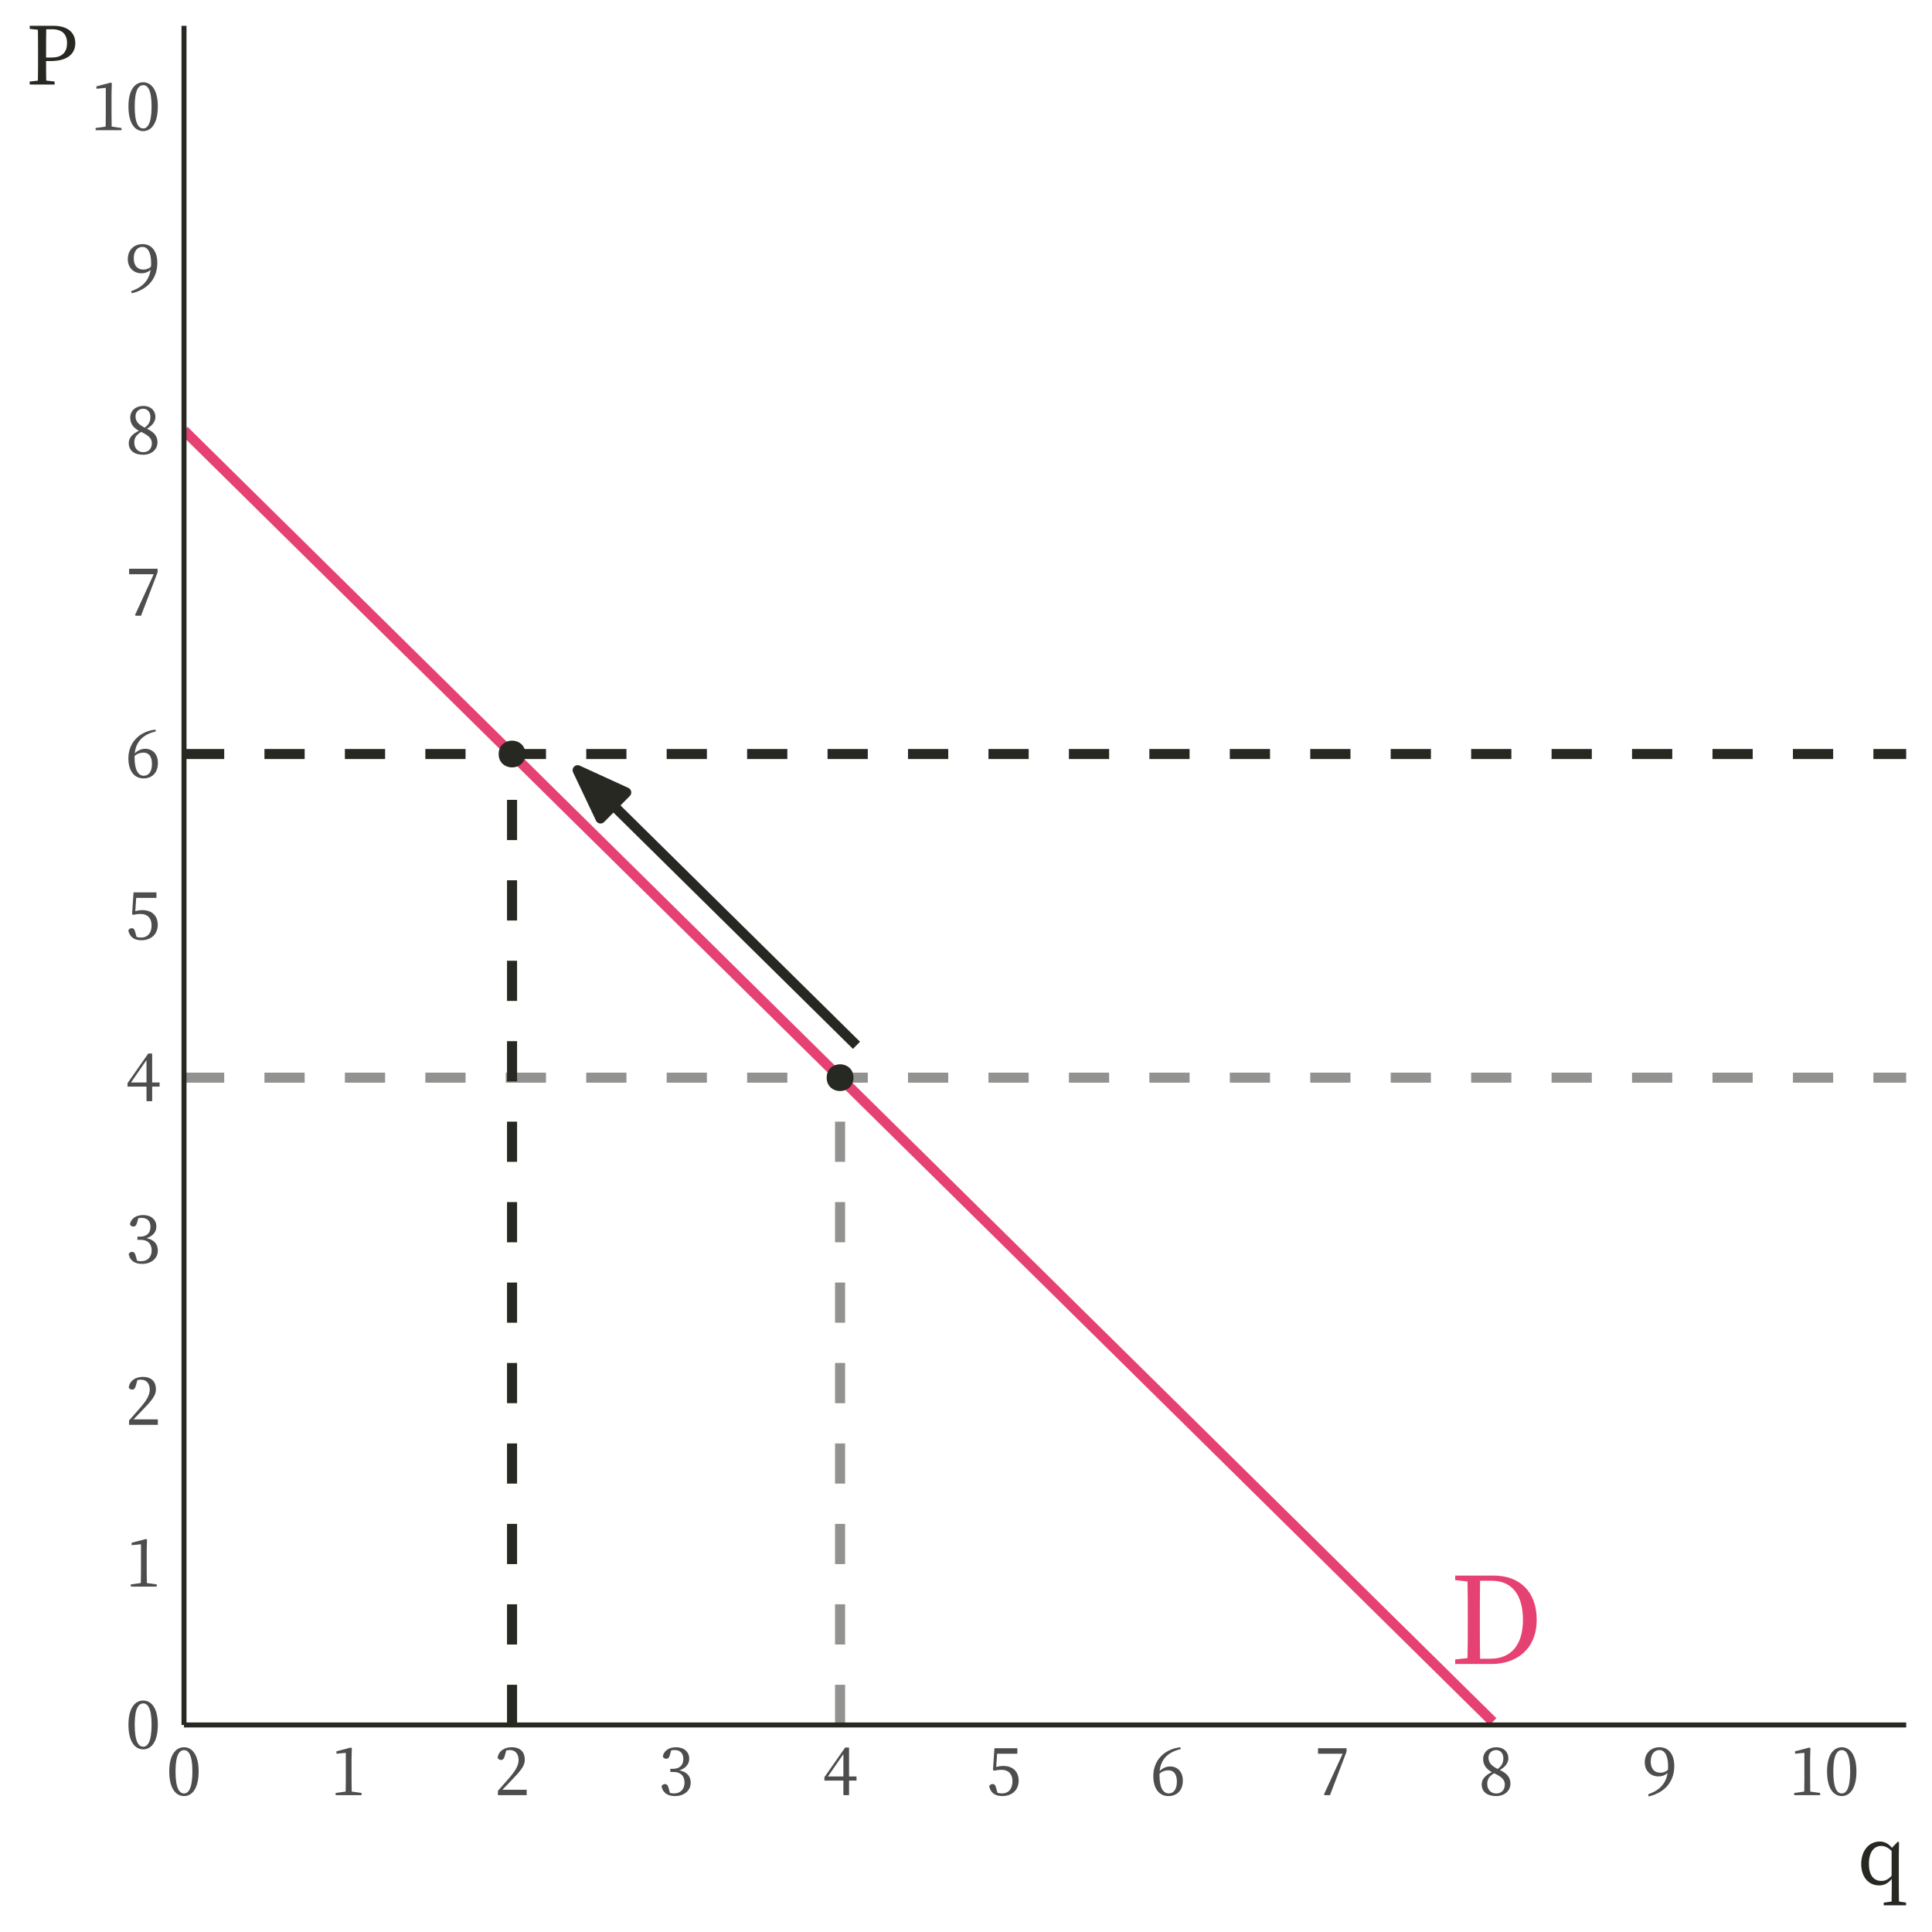
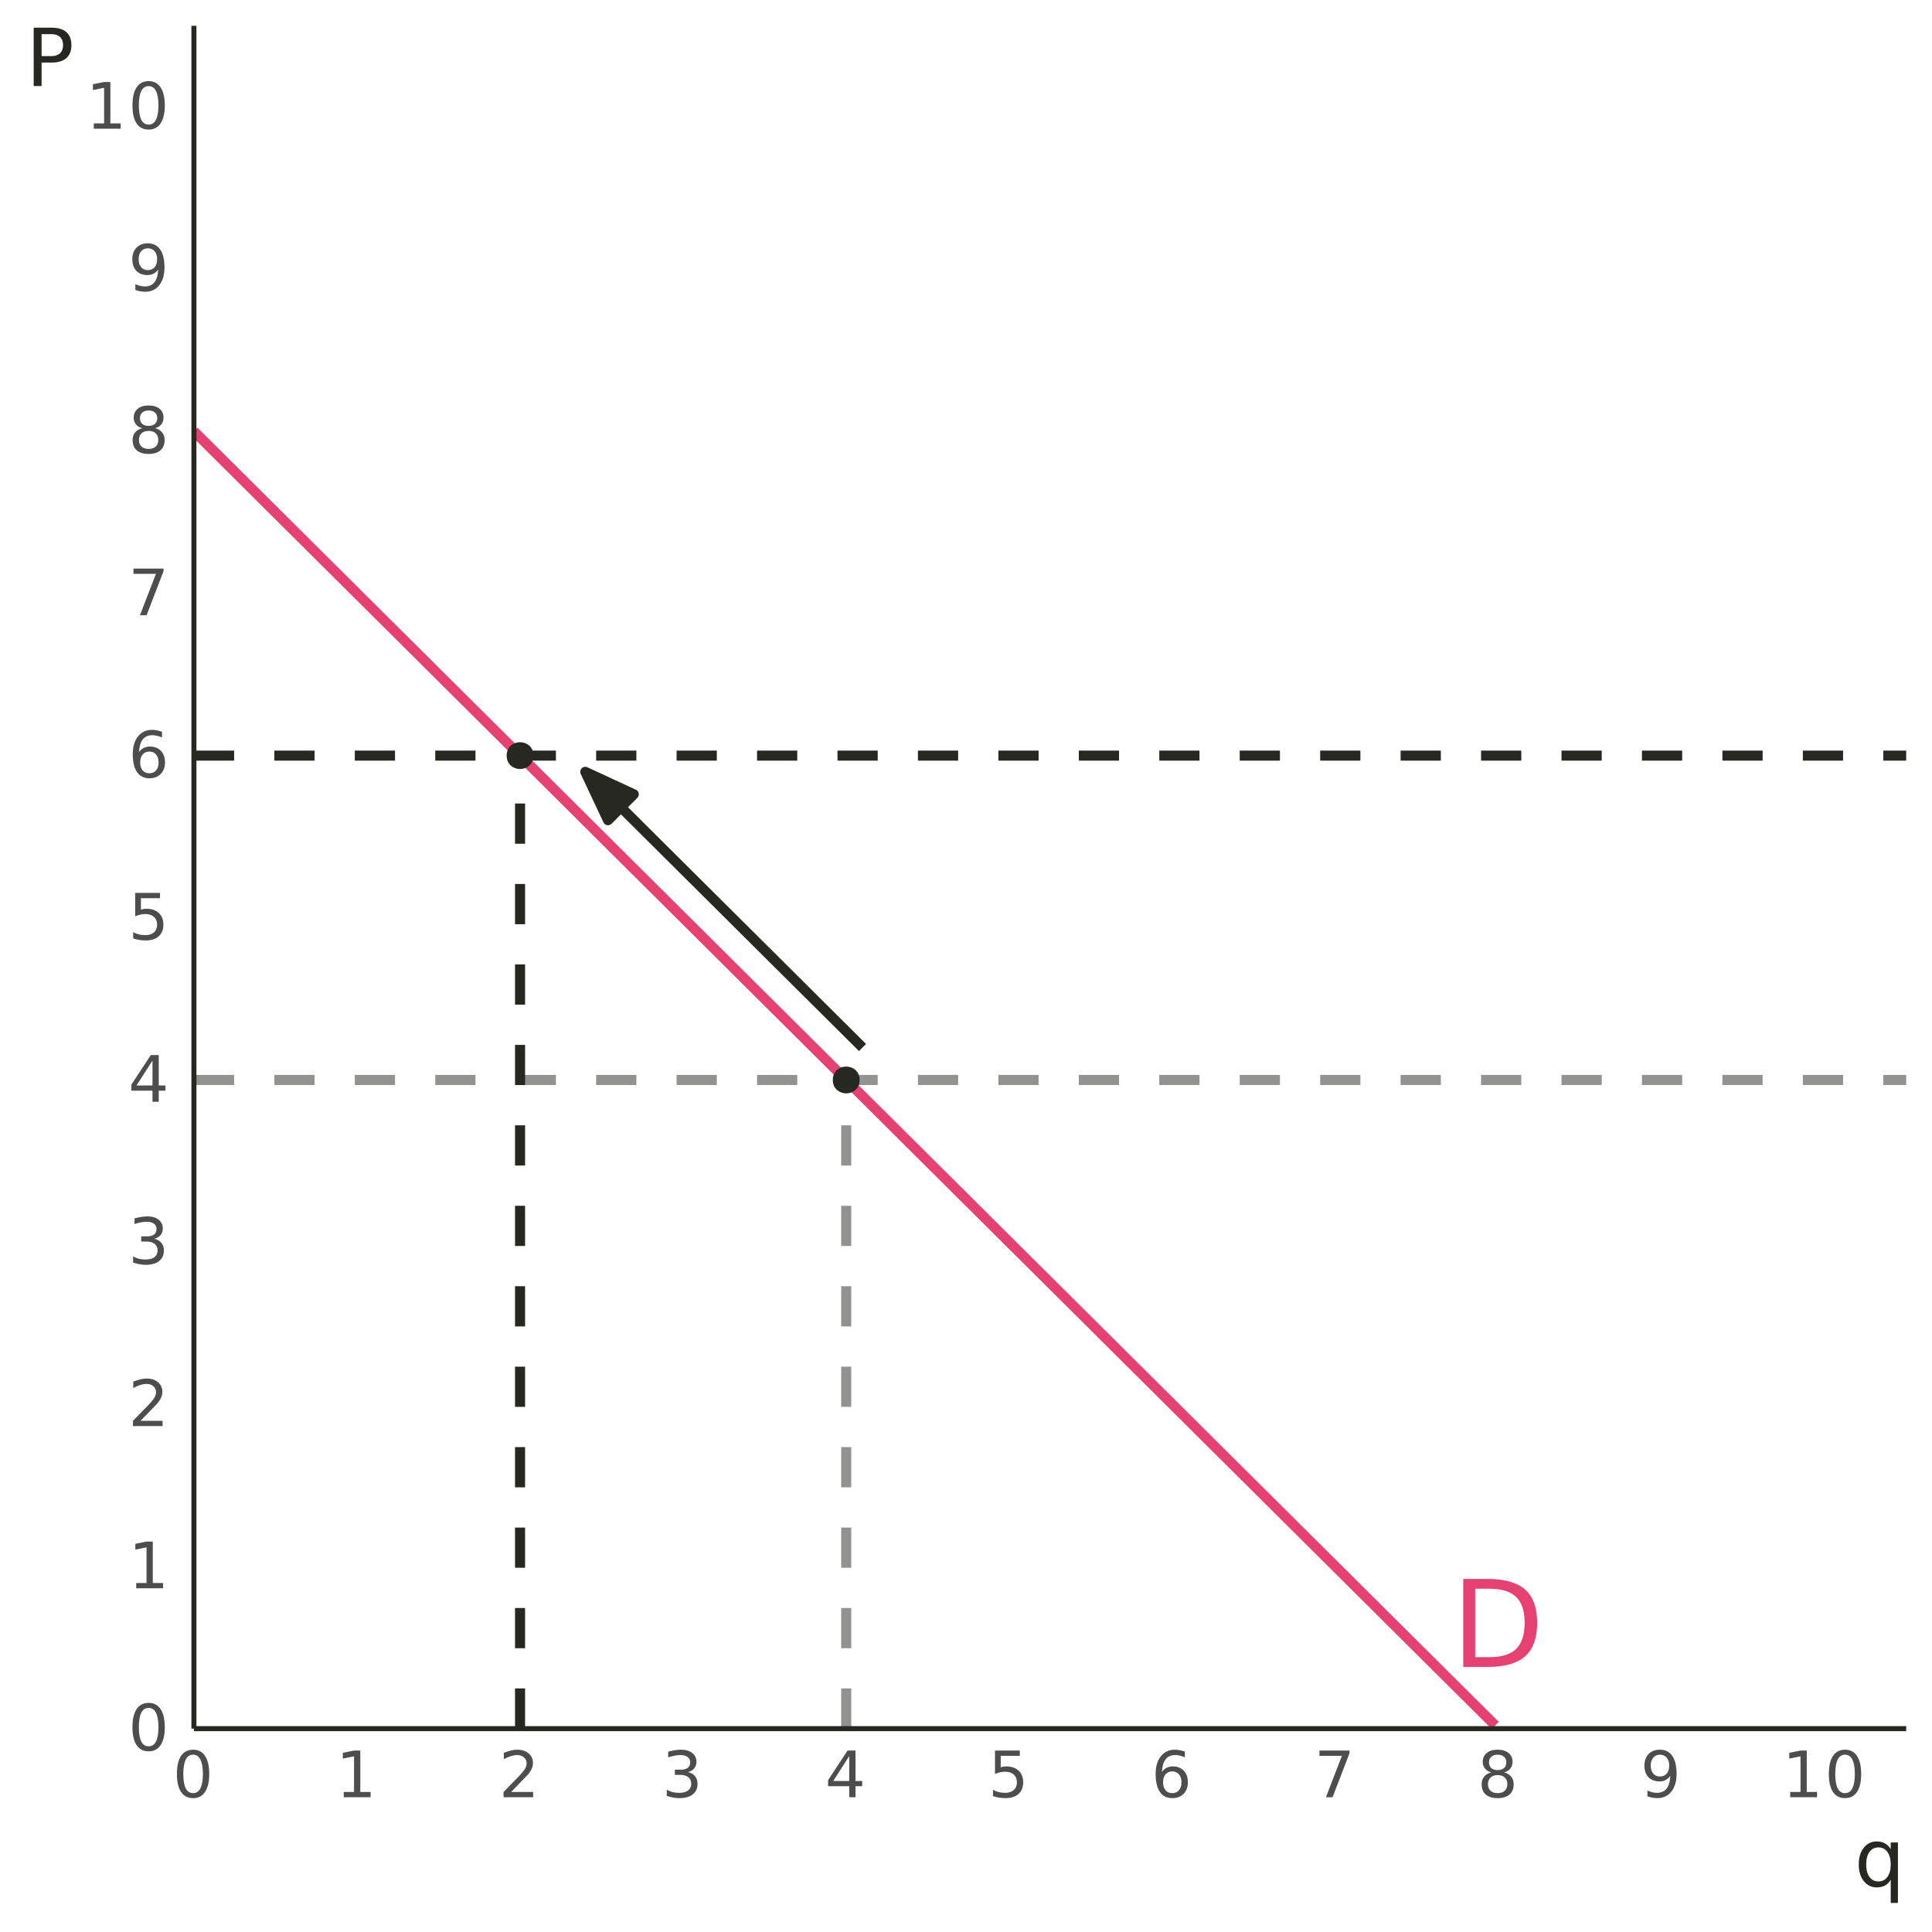
- <svg xmlns="http://www.w3.org/2000/svg" xmlns:xlink="http://www.w3.org/1999/xlink" width="410pt" height="410pt" viewBox="0 0 410 410" version="1.1">
+ <svg xmlns="http://www.w3.org/2000/svg" xmlns:xlink="http://www.w3.org/1999/xlink" width="410" height="410" viewBox="0 0 410 410">
  <defs>
    <g>
-       <symbol overflow="visible" id="glyph0-0">
-         <path style="stroke:none;" d="M 2.562 3.078 L 23.047 3.078 L 23.047 -22.531 L 2.562 -22.531 Z M 12.812 -10.781 L 4.656 -21.25 L 20.953 -21.25 Z M 13.625 -9.734 L 21.766 -20.203 L 21.766 0.75 Z M 4.656 1.797 L 12.812 -8.688 L 20.953 1.797 Z M 3.844 -20.203 L 11.984 -9.734 L 3.844 0.75 Z M 3.844 -20.203 " />
-       </symbol>
-       <symbol overflow="visible" id="glyph0-1">
-         <path style="stroke:none;" d="M 6.531 -1.125 C 6.484 -3.656 6.484 -6.219 6.484 -9.062 L 6.484 -10.031 C 6.484 -12.625 6.484 -15.188 6.531 -17.672 L 8.969 -17.672 C 13.219 -17.672 15.625 -14.781 15.625 -9.375 C 15.625 -4.172 13.219 -1.125 8.734 -1.125 Z M 1.25 -18.766 L 1.25 -17.797 L 3.859 -17.516 C 3.922 -15.062 3.922 -12.547 3.922 -10.031 L 3.922 -9.062 C 3.922 -6.219 3.922 -3.719 3.859 -1.25 L 1.25 -0.969 L 1.25 0 L 8.906 0 C 14.5 0 18.547 -3.359 18.547 -9.375 C 18.547 -15.422 14.875 -18.766 9.422 -18.766 Z M 1.25 -18.766 " />
-       </symbol>
-       <symbol overflow="visible" id="glyph1-0">
-         <path style="stroke:none;" d="M 1.359 1.625 L 12.234 1.625 L 12.234 -11.969 L 1.359 -11.969 Z M 6.797 -5.719 L 2.469 -11.281 L 11.125 -11.281 Z M 7.234 -5.172 L 11.547 -10.719 L 11.547 0.391 Z M 2.469 0.953 L 6.797 -4.609 L 11.125 0.953 Z M 2.031 -10.719 L 6.359 -5.172 L 2.031 0.391 Z M 2.031 -10.719 " />
-       </symbol>
-       <symbol overflow="visible" id="glyph1-1">
-         <path style="stroke:none;" d="M 1.938 -5.062 C 1.938 -8.625 2.797 -9.562 3.75 -9.562 C 4.656 -9.562 5.516 -8.625 5.516 -5.062 C 5.516 -1.359 4.656 -0.375 3.75 -0.375 C 2.797 -0.375 1.938 -1.344 1.938 -5.062 Z M 3.75 -10.172 C 2.141 -10.172 0.609 -8.781 0.609 -5.062 C 0.609 -1.203 2.141 0.188 3.75 0.188 C 5.312 0.188 6.844 -1.203 6.844 -5.062 C 6.844 -8.781 5.312 -10.172 3.75 -10.172 Z M 3.75 -10.172 " />
-       </symbol>
-       <symbol overflow="visible" id="glyph1-2">
-         <path style="stroke:none;" d="M 4.516 -0.766 C 4.5 -1.547 4.484 -2.359 4.484 -3.141 L 4.484 -7.812 L 4.547 -9.969 L 4.344 -10.109 L 1.281 -9.312 L 1.281 -8.797 L 3.266 -8.984 L 3.266 -3.141 C 3.266 -2.359 3.25 -1.547 3.234 -0.766 L 1.109 -0.469 L 1.109 0 L 6.609 0 L 6.609 -0.469 Z M 4.516 -0.766 " />
-       </symbol>
-       <symbol overflow="visible" id="glyph1-3">
-         <path style="stroke:none;" d="M 1.688 -1.156 C 2.375 -1.859 3.047 -2.562 3.438 -2.969 C 5.672 -5.281 6.438 -6.234 6.438 -7.531 C 6.438 -9.078 5.578 -10.172 3.656 -10.172 C 2.172 -10.172 0.875 -9.422 0.672 -7.922 C 0.812 -7.641 1.078 -7.469 1.391 -7.469 C 1.766 -7.469 2.031 -7.703 2.203 -8.406 L 2.5 -9.484 C 2.812 -9.562 3.078 -9.578 3.297 -9.578 C 4.422 -9.578 5.125 -8.734 5.125 -7.469 C 5.125 -6.266 4.438 -5.141 2.984 -3.484 C 2.344 -2.734 1.547 -1.828 0.734 -0.922 L 0.734 0 L 6.844 0 L 6.844 -1.156 Z M 1.688 -1.156 " />
-       </symbol>
-       <symbol overflow="visible" id="glyph1-4">
-         <path style="stroke:none;" d="M 2.703 -9.5 C 2.984 -9.562 3.219 -9.578 3.422 -9.578 C 4.594 -9.578 5.281 -8.906 5.281 -7.672 C 5.281 -6.328 4.438 -5.594 3.094 -5.594 L 2.516 -5.594 L 2.516 -4.922 L 3.219 -4.922 C 4.75 -4.922 5.531 -4.047 5.531 -2.672 C 5.531 -1.312 4.719 -0.375 3.297 -0.375 C 3.016 -0.375 2.734 -0.406 2.438 -0.484 L 2.188 -1.375 C 2.016 -2.047 1.828 -2.359 1.375 -2.359 C 1.062 -2.359 0.812 -2.203 0.656 -1.875 C 0.922 -0.438 2.031 0.188 3.5 0.188 C 5.484 0.188 6.844 -1 6.844 -2.641 C 6.844 -3.969 6.078 -4.969 4.422 -5.266 C 5.781 -5.688 6.531 -6.594 6.531 -7.734 C 6.531 -9.188 5.438 -10.172 3.719 -10.172 C 2.344 -10.172 1.203 -9.547 0.922 -8.25 C 1.062 -7.875 1.312 -7.734 1.625 -7.734 C 2.094 -7.734 2.297 -8.016 2.453 -8.625 Z M 2.703 -9.5 " />
-       </symbol>
-       <symbol overflow="visible" id="glyph1-5">
-         <path style="stroke:none;" d="M 1.156 -3.969 L 4.438 -8.719 L 4.438 -3.969 Z M 7.219 -3.969 L 5.641 -3.969 L 5.641 -10.109 L 4.812 -10.109 L 0.406 -3.812 L 0.406 -3.094 L 4.438 -3.094 L 4.438 0 L 5.641 0 L 5.641 -3.094 L 7.219 -3.094 Z M 7.219 -3.969 " />
-       </symbol>
-       <symbol overflow="visible" id="glyph1-6">
-         <path style="stroke:none;" d="M 2.25 -8.797 L 6.547 -8.797 L 6.547 -9.969 L 1.688 -9.969 L 1.375 -5.312 L 1.75 -5.203 C 2.234 -5.344 2.719 -5.391 3.188 -5.391 C 4.609 -5.391 5.516 -4.531 5.516 -2.953 C 5.516 -1.391 4.719 -0.375 3.266 -0.375 C 2.938 -0.375 2.641 -0.422 2.328 -0.516 L 2.078 -1.406 C 1.906 -2.141 1.719 -2.359 1.281 -2.359 C 0.953 -2.359 0.688 -2.188 0.578 -1.875 C 0.875 -0.5 1.828 0.188 3.344 0.188 C 5.453 0.188 6.828 -1.125 6.828 -3.078 C 6.828 -5.078 5.5 -6.203 3.578 -6.203 C 3.031 -6.203 2.562 -6.125 2.062 -5.984 Z M 2.25 -8.797 " />
-       </symbol>
-       <symbol overflow="visible" id="glyph1-7">
-         <path style="stroke:none;" d="M 1.906 -4.562 C 2.484 -5.094 3.188 -5.281 3.812 -5.281 C 4.875 -5.281 5.594 -4.547 5.594 -2.875 C 5.594 -1.203 4.875 -0.375 3.859 -0.375 C 2.641 -0.375 1.906 -1.688 1.906 -4.266 Z M 6.328 -10.172 C 2.656 -9.734 0.594 -7.156 0.594 -4.078 C 0.594 -1.406 1.828 0.188 3.812 0.188 C 5.609 0.188 6.859 -1 6.859 -3.094 C 6.859 -4.922 5.781 -6.094 4.156 -6.094 C 3.344 -6.094 2.562 -5.75 1.938 -5.109 C 2.203 -7.547 3.578 -9.109 6.422 -9.781 Z M 6.328 -10.172 " />
-       </symbol>
-       <symbol overflow="visible" id="glyph1-8">
-         <path style="stroke:none;" d="M 0.75 -9.969 L 0.75 -8.797 L 5.969 -8.797 L 2 -0.141 L 2.141 0 L 3.281 0 L 6.797 -9.234 L 6.797 -9.969 Z M 0.75 -9.969 " />
-       </symbol>
-       <symbol overflow="visible" id="glyph1-9">
-         <path style="stroke:none;" d="M 3.766 -0.359 C 2.625 -0.359 1.844 -1.188 1.844 -2.391 C 1.844 -3.438 2.312 -4.047 3.297 -4.656 C 5.047 -3.844 5.578 -3.172 5.578 -2.25 C 5.578 -1.125 4.859 -0.359 3.766 -0.359 Z M 2.109 -7.969 C 2.109 -8.953 2.875 -9.578 3.734 -9.578 C 4.703 -9.578 5.266 -8.766 5.266 -7.875 C 5.266 -6.875 4.953 -6.234 4.062 -5.562 C 2.5 -6.328 2.109 -7.125 2.109 -7.969 Z M 4.531 -5.344 C 5.906 -6.125 6.328 -7.062 6.328 -7.844 C 6.328 -9.188 5.344 -10.172 3.766 -10.172 C 2.219 -10.172 0.984 -9.219 0.984 -7.688 C 0.984 -6.531 1.516 -5.609 2.828 -4.891 C 1.406 -4.219 0.672 -3.391 0.672 -2.25 C 0.672 -0.672 1.906 0.188 3.719 0.188 C 5.484 0.188 6.766 -0.891 6.766 -2.453 C 6.766 -3.781 6.062 -4.594 4.531 -5.344 Z M 4.531 -5.344 " />
-       </symbol>
-       <symbol overflow="visible" id="glyph1-10">
-         <path style="stroke:none;" d="M 3.766 -4.766 C 2.625 -4.766 1.734 -5.516 1.734 -7.141 C 1.734 -8.75 2.562 -9.578 3.562 -9.578 C 4.656 -9.578 5.422 -8.516 5.422 -6.094 C 5.422 -5.844 5.406 -5.609 5.391 -5.391 C 4.938 -4.969 4.406 -4.766 3.766 -4.766 Z M 1.297 0.266 C 5.109 -0.641 6.734 -3.234 6.734 -6.203 C 6.734 -8.625 5.547 -10.172 3.609 -10.172 C 1.766 -10.172 0.469 -8.906 0.469 -6.984 C 0.469 -5.125 1.75 -3.984 3.344 -3.984 C 4.141 -3.984 4.812 -4.234 5.328 -4.734 C 4.969 -2.562 3.734 -1.062 1.188 -0.188 Z M 1.297 0.266 " />
-       </symbol>
-       <symbol overflow="visible" id="glyph2-0">
-         <path style="stroke:none;" d="M 1.703 2.047 L 15.297 2.047 L 15.297 -14.953 L 1.703 -14.953 Z M 8.5 -7.156 L 3.094 -14.109 L 13.906 -14.109 Z M 9.047 -6.453 L 14.453 -13.406 L 14.453 0.5 Z M 3.094 1.188 L 8.5 -5.766 L 13.906 1.188 Z M 2.547 -13.406 L 7.953 -6.453 L 2.547 0.5 Z M 2.547 -13.406 " />
-       </symbol>
-       <symbol overflow="visible" id="glyph2-1">
-         <path style="stroke:none;" d="M 7.281 -1.812 C 6.531 -0.984 5.906 -0.719 5.094 -0.719 C 3.594 -0.719 2.469 -1.766 2.469 -4.359 C 2.469 -7.016 3.672 -8.141 5.094 -8.141 C 5.766 -8.141 6.406 -7.891 7.281 -7.094 Z M 8.844 3.656 C 8.828 2.625 8.812 1.562 8.812 0.531 L 8.812 -6.359 L 8.859 -8.891 L 8.625 -9.062 L 7.344 -7.75 C 6.547 -8.734 5.641 -9.078 4.75 -9.078 C 2.516 -9.078 0.828 -7.172 0.828 -4.312 C 0.828 -1.594 2.359 0.234 4.625 0.234 C 5.688 0.234 6.562 -0.203 7.312 -1.172 L 7.312 0.531 C 7.312 1.547 7.297 2.594 7.281 3.656 L 5.609 3.891 L 5.609 4.453 L 10.344 4.453 L 10.344 3.891 Z M 8.844 3.656 " />
-       </symbol>
-       <symbol overflow="visible" id="glyph2-2">
-         <path style="stroke:none;" d="M 5.531 -11.734 C 7.75 -11.734 8.75 -10.656 8.75 -8.766 C 8.75 -6.969 7.812 -5.734 5.484 -5.734 L 4.297 -5.734 L 4.297 -6.688 C 4.297 -8.375 4.297 -10.078 4.328 -11.734 Z M 5.281 -4.984 C 9.047 -4.984 10.5 -6.703 10.5 -8.766 C 10.5 -10.984 8.953 -12.469 5.828 -12.469 L 0.828 -12.469 L 0.828 -11.812 L 2.562 -11.625 C 2.594 -10 2.594 -8.344 2.594 -6.688 L 2.594 -5.766 C 2.594 -4.094 2.594 -2.469 2.562 -0.828 L 0.828 -0.641 L 0.828 0 L 6.109 0 L 6.109 -0.641 L 4.328 -0.844 C 4.297 -2.266 4.297 -3.609 4.297 -4.984 Z M 5.281 -4.984 " />
-       </symbol>
+       <g id="glyph-0-0">
+         <path d="M 1.281 4.531 L 1.281 -18.062 L 14.078 -18.062 L 14.078 4.531 Z M 2.719 3.094 L 12.656 3.094 L 12.656 -16.625 L 2.719 -16.625 Z M 2.719 3.094 " />
+       </g>
+       <g id="glyph-0-1">
+         <path d="M 5.047 -16.594 L 5.047 -2.078 L 8.094 -2.078 C 10.664 -2.078 12.551 -2.66 13.75 -3.828 C 14.945 -4.992 15.547 -6.836 15.547 -9.359 C 15.547 -11.859 14.945 -13.688 13.75 -14.844 C 12.551 -16.008 10.664 -16.594 8.094 -16.594 Z M 2.516 -18.672 L 7.703 -18.672 C 11.316 -18.672 13.969 -17.914 15.656 -16.406 C 17.352 -14.906 18.203 -12.555 18.203 -9.359 C 18.203 -6.141 17.352 -3.773 15.656 -2.266 C 13.957 -0.754 11.305 0 7.703 0 L 2.516 0 Z M 2.516 -18.672 " />
+       </g>
+       <g id="glyph-1-0">
+         <path d="M 0.672 2.406 L 0.672 -9.578 L 7.469 -9.578 L 7.469 2.406 Z M 1.438 1.641 L 6.719 1.641 L 6.719 -8.828 L 1.438 -8.828 Z M 1.438 1.641 " />
+       </g>
+       <g id="glyph-1-1">
+         <path d="M 4.328 -9.031 C 3.629 -9.031 3.109 -8.688 2.766 -8 C 2.422 -7.32 2.25 -6.301 2.25 -4.938 C 2.25 -3.582 2.422 -2.566 2.766 -1.891 C 3.109 -1.211 3.629 -0.875 4.328 -0.875 C 5.016 -0.875 5.531 -1.211 5.875 -1.891 C 6.227 -2.566 6.406 -3.582 6.406 -4.938 C 6.406 -6.301 6.227 -7.32 5.875 -8 C 5.531 -8.688 5.016 -9.031 4.328 -9.031 Z M 4.328 -10.094 C 5.43 -10.094 6.273 -9.648 6.859 -8.766 C 7.453 -7.891 7.75 -6.613 7.75 -4.938 C 7.75 -3.27 7.453 -2 6.859 -1.125 C 6.273 -0.25 5.43 0.188 4.328 0.188 C 3.211 0.188 2.359 -0.25 1.766 -1.125 C 1.18 -2 0.891 -3.27 0.891 -4.938 C 0.891 -6.613 1.18 -7.891 1.766 -8.766 C 2.359 -9.648 3.211 -10.094 4.328 -10.094 Z M 4.328 -10.094 " />
+       </g>
+       <g id="glyph-1-2">
+         <path d="M 1.688 -1.125 L 3.875 -1.125 L 3.875 -8.688 L 1.5 -8.203 L 1.5 -9.438 L 3.859 -9.906 L 5.203 -9.906 L 5.203 -1.125 L 7.391 -1.125 L 7.391 0 L 1.688 0 Z M 1.688 -1.125 " />
+       </g>
+       <g id="glyph-1-3">
+         <path d="M 2.609 -1.125 L 7.281 -1.125 L 7.281 0 L 1 0 L 1 -1.125 C 1.508 -1.656 2.203 -2.363 3.078 -3.25 C 3.953 -4.133 4.504 -4.707 4.734 -4.969 C 5.16 -5.445 5.457 -5.852 5.625 -6.188 C 5.801 -6.52 5.891 -6.848 5.891 -7.172 C 5.891 -7.703 5.703 -8.129 5.328 -8.453 C 4.961 -8.785 4.484 -8.953 3.891 -8.953 C 3.473 -8.953 3.031 -8.879 2.562 -8.734 C 2.094 -8.586 1.594 -8.367 1.062 -8.078 L 1.062 -9.438 C 1.602 -9.645 2.109 -9.805 2.578 -9.922 C 3.047 -10.035 3.473 -10.094 3.859 -10.094 C 4.891 -10.094 5.707 -9.832 6.312 -9.312 C 6.926 -8.801 7.234 -8.117 7.234 -7.266 C 7.234 -6.859 7.156 -6.473 7 -6.109 C 6.852 -5.742 6.578 -5.312 6.172 -4.812 C 6.055 -4.688 5.703 -4.316 5.109 -3.703 C 4.523 -3.086 3.691 -2.227 2.609 -1.125 Z M 2.609 -1.125 " />
+       </g>
+       <g id="glyph-1-4">
+         <path d="M 5.516 -5.344 C 6.16 -5.207 6.66 -4.922 7.016 -4.484 C 7.379 -4.055 7.562 -3.52 7.562 -2.875 C 7.562 -1.895 7.223 -1.141 6.547 -0.609 C 5.879 -0.078 4.926 0.188 3.688 0.188 C 3.27 0.188 2.836 0.145 2.391 0.062 C 1.953 -0.008 1.5 -0.129 1.031 -0.297 L 1.031 -1.594 C 1.406 -1.375 1.812 -1.207 2.25 -1.094 C 2.695 -0.988 3.16 -0.938 3.641 -0.938 C 4.484 -0.938 5.125 -1.102 5.562 -1.438 C 6 -1.77 6.219 -2.25 6.219 -2.875 C 6.219 -3.457 6.016 -3.914 5.609 -4.25 C 5.203 -4.582 4.633 -4.75 3.906 -4.75 L 2.75 -4.75 L 2.75 -5.844 L 3.953 -5.844 C 4.609 -5.844 5.113 -5.973 5.469 -6.234 C 5.82 -6.504 6 -6.883 6 -7.375 C 6 -7.883 5.816 -8.273 5.453 -8.547 C 5.086 -8.816 4.57 -8.953 3.906 -8.953 C 3.539 -8.953 3.145 -8.91 2.719 -8.828 C 2.301 -8.754 1.836 -8.633 1.328 -8.469 L 1.328 -9.672 C 1.836 -9.805 2.316 -9.91 2.766 -9.984 C 3.211 -10.055 3.629 -10.094 4.016 -10.094 C 5.035 -10.094 5.844 -9.859 6.438 -9.391 C 7.031 -8.93 7.328 -8.305 7.328 -7.516 C 7.328 -6.973 7.172 -6.508 6.859 -6.125 C 6.547 -5.75 6.098 -5.488 5.516 -5.344 Z M 5.516 -5.344 " />
+       </g>
+       <g id="glyph-1-5">
+         <path d="M 5.141 -8.734 L 1.75 -3.453 L 5.141 -3.453 Z M 4.781 -9.906 L 6.469 -9.906 L 6.469 -3.453 L 7.891 -3.453 L 7.891 -2.344 L 6.469 -2.344 L 6.469 0 L 5.141 0 L 5.141 -2.344 L 0.656 -2.344 L 0.656 -3.625 Z M 4.781 -9.906 " />
+       </g>
+       <g id="glyph-1-6">
+         <path d="M 1.469 -9.906 L 6.734 -9.906 L 6.734 -8.781 L 2.688 -8.781 L 2.688 -6.359 C 2.883 -6.422 3.082 -6.469 3.281 -6.5 C 3.477 -6.531 3.672 -6.547 3.859 -6.547 C 4.961 -6.547 5.836 -6.242 6.484 -5.641 C 7.129 -5.035 7.453 -4.211 7.453 -3.172 C 7.453 -2.109 7.117 -1.281 6.453 -0.688 C 5.797 -0.102 4.863 0.188 3.656 0.188 C 3.238 0.188 2.812 0.148 2.375 0.078 C 1.945 0.016 1.504 -0.086 1.047 -0.234 L 1.047 -1.578 C 1.441 -1.359 1.852 -1.195 2.281 -1.094 C 2.707 -0.988 3.156 -0.938 3.625 -0.938 C 4.395 -0.938 5.004 -1.133 5.453 -1.531 C 5.898 -1.938 6.125 -2.484 6.125 -3.172 C 6.125 -3.867 5.898 -4.414 5.453 -4.812 C 5.004 -5.219 4.395 -5.422 3.625 -5.422 C 3.27 -5.422 2.914 -5.379 2.562 -5.297 C 2.207 -5.223 1.844 -5.102 1.469 -4.938 Z M 1.469 -9.906 " />
+       </g>
+       <g id="glyph-1-7">
+         <path d="M 4.484 -5.484 C 3.879 -5.484 3.398 -5.273 3.047 -4.859 C 2.703 -4.453 2.531 -3.891 2.531 -3.172 C 2.531 -2.461 2.703 -1.898 3.047 -1.484 C 3.398 -1.078 3.879 -0.875 4.484 -0.875 C 5.086 -0.875 5.562 -1.078 5.906 -1.484 C 6.258 -1.898 6.438 -2.461 6.438 -3.172 C 6.438 -3.891 6.258 -4.453 5.906 -4.859 C 5.562 -5.273 5.086 -5.484 4.484 -5.484 Z M 7.156 -9.688 L 7.156 -8.469 C 6.812 -8.625 6.469 -8.742 6.125 -8.828 C 5.781 -8.91 5.441 -8.953 5.109 -8.953 C 4.223 -8.953 3.547 -8.656 3.078 -8.062 C 2.617 -7.469 2.352 -6.566 2.281 -5.359 C 2.539 -5.742 2.867 -6.035 3.266 -6.234 C 3.66 -6.441 4.094 -6.547 4.562 -6.547 C 5.562 -6.547 6.348 -6.242 6.922 -5.641 C 7.504 -5.035 7.797 -4.211 7.797 -3.172 C 7.797 -2.16 7.492 -1.348 6.891 -0.734 C 6.285 -0.117 5.484 0.188 4.484 0.188 C 3.336 0.188 2.461 -0.25 1.859 -1.125 C 1.254 -2 0.953 -3.27 0.953 -4.938 C 0.953 -6.508 1.32 -7.758 2.062 -8.688 C 2.801 -9.625 3.801 -10.094 5.062 -10.094 C 5.395 -10.094 5.734 -10.055 6.078 -9.984 C 6.422 -9.922 6.781 -9.82 7.156 -9.688 Z M 7.156 -9.688 " />
+       </g>
+       <g id="glyph-1-8">
+         <path d="M 1.109 -9.906 L 7.484 -9.906 L 7.484 -9.344 L 3.891 0 L 2.484 0 L 5.875 -8.781 L 1.109 -8.781 Z M 1.109 -9.906 " />
+       </g>
+       <g id="glyph-1-9">
+         <path d="M 4.328 -4.703 C 3.68 -4.703 3.176 -4.531 2.812 -4.188 C 2.445 -3.852 2.266 -3.383 2.266 -2.781 C 2.266 -2.188 2.445 -1.719 2.812 -1.375 C 3.176 -1.039 3.68 -0.875 4.328 -0.875 C 4.961 -0.875 5.461 -1.039 5.828 -1.375 C 6.191 -1.719 6.375 -2.188 6.375 -2.781 C 6.375 -3.383 6.191 -3.852 5.828 -4.188 C 5.461 -4.531 4.961 -4.703 4.328 -4.703 Z M 2.984 -5.281 C 2.41 -5.414 1.961 -5.68 1.641 -6.078 C 1.316 -6.473 1.156 -6.953 1.156 -7.516 C 1.156 -8.305 1.438 -8.93 2 -9.391 C 2.562 -9.859 3.336 -10.094 4.328 -10.094 C 5.305 -10.094 6.078 -9.859 6.641 -9.391 C 7.203 -8.93 7.484 -8.305 7.484 -7.516 C 7.484 -6.953 7.32 -6.473 7 -6.078 C 6.688 -5.68 6.242 -5.414 5.672 -5.281 C 6.316 -5.125 6.816 -4.828 7.172 -4.391 C 7.535 -3.953 7.719 -3.414 7.719 -2.781 C 7.719 -1.82 7.422 -1.086 6.828 -0.578 C 6.242 -0.066 5.41 0.188 4.328 0.188 C 3.234 0.188 2.391 -0.066 1.797 -0.578 C 1.211 -1.086 0.922 -1.82 0.922 -2.781 C 0.922 -3.414 1.102 -3.953 1.469 -4.391 C 1.832 -4.828 2.336 -5.125 2.984 -5.281 Z M 2.484 -7.391 C 2.484 -6.879 2.645 -6.477 2.969 -6.188 C 3.289 -5.906 3.742 -5.766 4.328 -5.766 C 4.898 -5.766 5.348 -5.906 5.672 -6.188 C 5.992 -6.477 6.156 -6.879 6.156 -7.391 C 6.156 -7.91 5.992 -8.312 5.672 -8.594 C 5.348 -8.883 4.898 -9.031 4.328 -9.031 C 3.742 -9.031 3.289 -8.883 2.969 -8.594 C 2.645 -8.312 2.484 -7.91 2.484 -7.391 Z M 2.484 -7.391 " />
+       </g>
+       <g id="glyph-1-10">
+         <path d="M 1.5 -0.203 L 1.5 -1.422 C 1.832 -1.266 2.172 -1.145 2.516 -1.062 C 2.859 -0.977 3.195 -0.938 3.531 -0.938 C 4.414 -0.938 5.094 -1.234 5.562 -1.828 C 6.031 -2.422 6.297 -3.328 6.359 -4.547 C 6.098 -4.16 5.77 -3.863 5.375 -3.656 C 4.988 -3.457 4.555 -3.359 4.078 -3.359 C 3.086 -3.359 2.301 -3.656 1.719 -4.25 C 1.145 -4.852 0.859 -5.676 0.859 -6.719 C 0.859 -7.738 1.156 -8.555 1.75 -9.172 C 2.352 -9.785 3.156 -10.094 4.156 -10.094 C 5.301 -10.094 6.176 -9.648 6.781 -8.766 C 7.383 -7.891 7.688 -6.613 7.688 -4.938 C 7.688 -3.383 7.316 -2.141 6.578 -1.203 C 5.836 -0.273 4.844 0.188 3.594 0.188 C 3.258 0.188 2.914 0.156 2.562 0.094 C 2.219 0.031 1.863 -0.066 1.5 -0.203 Z M 4.156 -4.406 C 4.758 -4.406 5.238 -4.609 5.594 -5.016 C 5.945 -5.43 6.125 -6 6.125 -6.719 C 6.125 -7.426 5.945 -7.988 5.594 -8.406 C 5.238 -8.82 4.758 -9.031 4.156 -9.031 C 3.562 -9.031 3.086 -8.82 2.734 -8.406 C 2.379 -7.988 2.203 -7.426 2.203 -6.719 C 2.203 -6 2.379 -5.43 2.734 -5.016 C 3.086 -4.609 3.562 -4.406 4.156 -4.406 Z M 4.156 -4.406 " />
+       </g>
+       <g id="glyph-2-0">
+         <path d="M 0.844 3 L 0.844 -11.984 L 9.344 -11.984 L 9.344 3 Z M 1.797 2.062 L 8.406 2.062 L 8.406 -11.031 L 1.797 -11.031 Z M 1.797 2.062 " />
+       </g>
+       <g id="glyph-2-1">
+         <path d="M 2.516 -4.641 C 2.516 -3.516 2.742 -2.629 3.203 -1.984 C 3.672 -1.348 4.305 -1.031 5.109 -1.031 C 5.922 -1.031 6.555 -1.348 7.016 -1.984 C 7.484 -2.629 7.719 -3.516 7.719 -4.641 C 7.719 -5.766 7.484 -6.645 7.016 -7.281 C 6.555 -7.926 5.922 -8.25 5.109 -8.25 C 4.305 -8.25 3.672 -7.926 3.203 -7.281 C 2.742 -6.645 2.516 -5.766 2.516 -4.641 Z M 7.719 -1.391 C 7.395 -0.836 6.988 -0.426 6.5 -0.156 C 6.008 0.102 5.422 0.234 4.734 0.234 C 3.617 0.234 2.707 -0.211 2 -1.109 C 1.289 -2.004 0.938 -3.18 0.938 -4.641 C 0.938 -6.098 1.289 -7.273 2 -8.172 C 2.707 -9.066 3.617 -9.516 4.734 -9.516 C 5.422 -9.516 6.008 -9.379 6.5 -9.109 C 6.988 -8.848 7.395 -8.441 7.719 -7.891 L 7.719 -9.297 L 9.25 -9.297 L 9.25 3.531 L 7.719 3.531 Z M 7.719 -1.391 " />
+       </g>
+       <g id="glyph-2-2">
+         <path d="M 3.344 -11.016 L 3.344 -6.359 L 5.453 -6.359 C 6.234 -6.359 6.836 -6.562 7.266 -6.969 C 7.691 -7.375 7.906 -7.945 7.906 -8.688 C 7.906 -9.426 7.691 -10 7.266 -10.406 C 6.836 -10.812 6.234 -11.016 5.453 -11.016 Z M 1.672 -12.391 L 5.453 -12.391 C 6.836 -12.391 7.883 -12.078 8.594 -11.453 C 9.312 -10.828 9.672 -9.906 9.672 -8.688 C 9.672 -7.469 9.312 -6.547 8.594 -5.922 C 7.883 -5.297 6.836 -4.984 5.453 -4.984 L 3.344 -4.984 L 3.344 0 L 1.672 0 Z M 1.672 -12.391 " />
+       </g>
    </g>
-     <clipPath id="clip1">
-       <path d="M 39.047 90 L 318 90 L 318 366.066 L 39.047 366.066 Z M 39.047 90 " />
+     <clipPath id="clip-0">
+       <path clip-rule="nonzero" d="M 41.152 90 L 319 90 L 319 366.852 L 41.152 366.852 Z M 41.152 90 " />
    </clipPath>
-     <clipPath id="clip2">
-       <path d="M 177 227 L 180 227 L 180 366.066 L 177 366.066 Z M 177 227 " />
+     <clipPath id="clip-1">
+       <path clip-rule="nonzero" d="M 178 228 L 181 228 L 181 366.852 L 178 366.852 Z M 178 228 " />
    </clipPath>
-     <clipPath id="clip3">
-       <path d="M 39.047 227 L 404.52 227 L 404.52 230 L 39.047 230 Z M 39.047 227 " />
+     <clipPath id="clip-2">
+       <path clip-rule="nonzero" d="M 41.152 228 L 404.523 228 L 404.523 231 L 41.152 231 Z M 41.152 228 " />
    </clipPath>
-     <clipPath id="clip4">
-       <path d="M 107 158 L 110 158 L 110 366.066 L 107 366.066 Z M 107 158 " />
+     <clipPath id="clip-3">
+       <path clip-rule="nonzero" d="M 109 159 L 112 159 L 112 366.852 L 109 366.852 Z M 109 159 " />
    </clipPath>
-     <clipPath id="clip5">
-       <path d="M 39.047 158 L 404.52 158 L 404.52 162 L 39.047 162 Z M 39.047 158 " />
+     <clipPath id="clip-4">
+       <path clip-rule="nonzero" d="M 41.152 159 L 404.523 159 L 404.523 162 L 41.152 162 Z M 41.152 159 " />
    </clipPath>
  </defs>
-   <g id="surface6859">
-     <rect x="0" y="0" width="410" height="410" style="fill:rgb(100%,100%,100%);fill-opacity:1;stroke:none;" />
-     <g clip-path="url(#clip1)" clip-rule="nonzero">
-       <path style="fill:none;stroke-width:2.134;stroke-linecap:butt;stroke-linejoin:round;stroke:rgb(90.196%,25.49%,45.098%);stroke-opacity:1;stroke-miterlimit:10;" d="M 39.047 91.332 L 42.703 94.938 L 46.359 98.547 L 50.012 102.152 L 53.668 105.758 L 57.32 109.363 L 64.633 116.574 L 68.285 120.18 L 71.941 123.785 L 75.594 127.391 L 79.25 130.996 L 82.906 134.605 L 86.559 138.211 L 93.871 145.422 L 97.523 149.027 L 101.18 152.633 L 104.832 156.238 L 112.145 163.449 L 115.797 167.055 L 119.453 170.664 L 123.105 174.27 L 130.418 181.48 L 134.07 185.086 L 137.727 188.691 L 141.379 192.297 L 148.691 199.508 L 152.344 203.113 L 156 206.723 L 159.652 210.328 L 166.965 217.539 L 170.617 221.145 L 177.93 228.355 L 181.582 231.961 L 185.238 235.566 L 188.891 239.172 L 192.547 242.781 L 196.203 246.387 L 199.855 249.992 L 203.512 253.598 L 207.164 257.203 L 214.477 264.414 L 218.129 268.02 L 221.785 271.625 L 225.438 275.23 L 229.094 278.84 L 232.75 282.445 L 236.402 286.051 L 240.059 289.656 L 243.711 293.262 L 251.023 300.473 L 254.676 304.078 L 261.988 311.289 L 265.641 314.898 L 269.297 318.504 L 272.949 322.109 L 280.262 329.32 L 283.914 332.926 L 287.57 336.531 L 291.223 340.137 L 298.535 347.348 L 302.188 350.957 L 305.844 354.562 L 309.496 358.168 L 316.809 365.379 " />
-     </g>
-     <g style="fill:rgb(90.196%,25.49%,45.098%);fill-opacity:1;">
-       <use xlink:href="#glyph0-1" x="307.566" y="353.129" />
-     </g>
-     <path style="fill-rule:nonzero;fill:rgb(15.294%,15.686%,13.333%);fill-opacity:1;stroke-width:0.709;stroke-linecap:round;stroke-linejoin:round;stroke:rgb(15.294%,15.686%,13.333%);stroke-opacity:1;stroke-miterlimit:10;" d="M 180.766 228.699 C 180.766 232.016 175.789 232.016 175.789 228.699 C 175.789 225.383 180.766 225.383 180.766 228.699 " />
-     <g clip-path="url(#clip2)" clip-rule="nonzero">
-       <path style="fill:none;stroke-width:2.134;stroke-linecap:butt;stroke-linejoin:round;stroke:rgb(15.294%,15.686%,13.333%);stroke-opacity:0.502;stroke-dasharray:8.536,8.536;stroke-miterlimit:10;" d="M 178.277 366.066 L 178.277 228.699 " />
-     </g>
-     <g clip-path="url(#clip3)" clip-rule="nonzero">
-       <path style="fill:none;stroke-width:2.134;stroke-linecap:butt;stroke-linejoin:round;stroke:rgb(15.294%,15.686%,13.333%);stroke-opacity:0.502;stroke-dasharray:8.536,8.536;stroke-miterlimit:10;" d="M 39.047 228.699 L 404.52 228.699 " />
-     </g>
-     <path style="fill-rule:nonzero;fill:rgb(15.294%,15.686%,13.333%);fill-opacity:1;stroke-width:0.709;stroke-linecap:round;stroke-linejoin:round;stroke:rgb(15.294%,15.686%,13.333%);stroke-opacity:1;stroke-miterlimit:10;" d="M 111.152 160.016 C 111.152 163.336 106.176 163.336 106.176 160.016 C 106.176 156.699 111.152 156.699 111.152 160.016 " />
-     <g clip-path="url(#clip4)" clip-rule="nonzero">
-       <path style="fill:none;stroke-width:2.134;stroke-linecap:butt;stroke-linejoin:round;stroke:rgb(15.294%,15.686%,13.333%);stroke-opacity:1;stroke-dasharray:8.536,8.536;stroke-miterlimit:10;" d="M 108.664 366.066 L 108.664 160.016 " />
-     </g>
-     <g clip-path="url(#clip5)" clip-rule="nonzero">
-       <path style="fill:none;stroke-width:2.134;stroke-linecap:butt;stroke-linejoin:round;stroke:rgb(15.294%,15.686%,13.333%);stroke-opacity:1;stroke-dasharray:8.536,8.536;stroke-miterlimit:10;" d="M 39.047 160.016 L 404.52 160.016 " />
-     </g>
-     <path style="fill:none;stroke-width:2.134;stroke-linecap:butt;stroke-linejoin:round;stroke:rgb(15.294%,15.686%,13.333%);stroke-opacity:1;stroke-miterlimit:10;" d="M 181.758 221.832 L 122.586 163.449 " />
-     <path style="fill-rule:nonzero;fill:rgb(15.294%,15.686%,13.333%);fill-opacity:1;stroke-width:2.134;stroke-linecap:butt;stroke-linejoin:round;stroke:rgb(15.294%,15.686%,13.333%);stroke-opacity:1;stroke-miterlimit:10;" d="M 132.895 168.172 L 122.586 163.449 L 127.445 173.695 Z M 132.895 168.172 " />
-     <path style="fill:none;stroke-width:1.067;stroke-linecap:butt;stroke-linejoin:round;stroke:rgb(15.294%,15.686%,13.333%);stroke-opacity:1;stroke-miterlimit:10;" d="M 39.047 366.066 L 39.047 5.48 " />
-     <g style="fill:rgb(30.196%,30.196%,30.196%);fill-opacity:1;">
-       <use xlink:href="#glyph1-1" x="26.652" y="371.051" />
-     </g>
-     <g style="fill:rgb(30.196%,30.196%,30.196%);fill-opacity:1;">
-       <use xlink:href="#glyph1-2" x="26.652" y="336.707" />
-     </g>
-     <g style="fill:rgb(30.196%,30.196%,30.196%);fill-opacity:1;">
-       <use xlink:href="#glyph1-3" x="26.652" y="302.367" />
-     </g>
-     <g style="fill:rgb(30.196%,30.196%,30.196%);fill-opacity:1;">
-       <use xlink:href="#glyph1-4" x="26.652" y="268.027" />
-     </g>
-     <g style="fill:rgb(30.196%,30.196%,30.196%);fill-opacity:1;">
-       <use xlink:href="#glyph1-5" x="26.652" y="233.684" />
-     </g>
-     <g style="fill:rgb(30.196%,30.196%,30.196%);fill-opacity:1;">
-       <use xlink:href="#glyph1-6" x="26.652" y="199.344" />
-     </g>
-     <g style="fill:rgb(30.196%,30.196%,30.196%);fill-opacity:1;">
-       <use xlink:href="#glyph1-7" x="26.652" y="165" />
-     </g>
-     <g style="fill:rgb(30.196%,30.196%,30.196%);fill-opacity:1;">
-       <use xlink:href="#glyph1-8" x="26.652" y="130.66" />
-     </g>
-     <g style="fill:rgb(30.196%,30.196%,30.196%);fill-opacity:1;">
-       <use xlink:href="#glyph1-9" x="26.652" y="96.316" />
-     </g>
-     <g style="fill:rgb(30.196%,30.196%,30.196%);fill-opacity:1;">
-       <use xlink:href="#glyph1-10" x="26.652" y="61.977" />
-     </g>
-     <g style="fill:rgb(30.196%,30.196%,30.196%);fill-opacity:1;">
-       <use xlink:href="#glyph1-2" x="19.184" y="27.633" />
-       <use xlink:href="#glyph1-1" x="26.65" y="27.633" />
-     </g>
-     <path style="fill:none;stroke-width:1.067;stroke-linecap:butt;stroke-linejoin:round;stroke:rgb(15.294%,15.686%,13.333%);stroke-opacity:1;stroke-miterlimit:10;" d="M 39.047 366.066 L 404.52 366.066 " />
-     <g style="fill:rgb(30.196%,30.196%,30.196%);fill-opacity:1;">
-       <use xlink:href="#glyph1-1" x="35.312" y="380.965" />
-     </g>
-     <g style="fill:rgb(30.196%,30.196%,30.196%);fill-opacity:1;">
-       <use xlink:href="#glyph1-2" x="70.121" y="380.965" />
-     </g>
-     <g style="fill:rgb(30.196%,30.196%,30.196%);fill-opacity:1;">
-       <use xlink:href="#glyph1-3" x="104.93" y="380.965" />
-     </g>
-     <g style="fill:rgb(30.196%,30.196%,30.196%);fill-opacity:1;">
-       <use xlink:href="#glyph1-4" x="139.734" y="380.965" />
-     </g>
-     <g style="fill:rgb(30.196%,30.196%,30.196%);fill-opacity:1;">
-       <use xlink:href="#glyph1-5" x="174.543" y="380.965" />
-     </g>
-     <g style="fill:rgb(30.196%,30.196%,30.196%);fill-opacity:1;">
-       <use xlink:href="#glyph1-6" x="209.348" y="380.965" />
-     </g>
-     <g style="fill:rgb(30.196%,30.196%,30.196%);fill-opacity:1;">
-       <use xlink:href="#glyph1-7" x="244.156" y="380.965" />
-     </g>
-     <g style="fill:rgb(30.196%,30.196%,30.196%);fill-opacity:1;">
-       <use xlink:href="#glyph1-8" x="278.961" y="380.965" />
-     </g>
-     <g style="fill:rgb(30.196%,30.196%,30.196%);fill-opacity:1;">
-       <use xlink:href="#glyph1-9" x="313.77" y="380.965" />
-     </g>
-     <g style="fill:rgb(30.196%,30.196%,30.196%);fill-opacity:1;">
-       <use xlink:href="#glyph1-10" x="348.574" y="380.965" />
-     </g>
-     <g style="fill:rgb(30.196%,30.196%,30.196%);fill-opacity:1;">
-       <use xlink:href="#glyph1-2" x="379.652" y="380.965" />
-       <use xlink:href="#glyph1-1" x="387.119" y="380.965" />
-     </g>
-     <g style="fill:rgb(15.294%,15.686%,13.333%);fill-opacity:1;">
-       <use xlink:href="#glyph2-1" x="394.148" y="399.879" />
-     </g>
-     <g style="fill:rgb(15.294%,15.686%,13.333%);fill-opacity:1;">
-       <use xlink:href="#glyph2-2" x="5.48" y="17.941" />
-     </g>
+   <rect x="-41" y="-41" width="492" height="492" fill="rgb(100%, 100%, 100%)" fill-opacity="1" />
+   <g clip-path="url(#clip-0)">
+     <path fill="none" stroke-width="2.134" stroke-linecap="butt" stroke-linejoin="round" stroke="rgb(90.196%, 25.49%, 45.098%)" stroke-opacity="1" stroke-miterlimit="10" d="M 41.152 91.52 L 52.051 102.359 L 55.684 105.977 L 59.32 109.59 L 70.219 120.43 L 73.855 124.043 L 84.754 134.883 L 88.391 138.496 L 92.023 142.113 L 102.922 152.953 L 106.559 156.566 L 117.457 167.406 L 121.094 171.02 L 124.727 174.637 L 135.625 185.477 L 139.262 189.09 L 150.16 199.93 L 153.797 203.543 L 157.43 207.16 L 164.695 214.387 L 168.332 218 L 182.863 232.453 L 186.5 236.066 L 190.133 239.68 L 193.766 243.297 L 197.398 246.91 L 201.035 250.523 L 215.566 264.977 L 219.203 268.59 L 222.836 272.203 L 226.469 275.82 L 230.102 279.434 L 233.738 283.047 L 244.637 293.887 L 248.273 297.5 L 255.539 304.727 L 259.172 308.344 L 262.805 311.957 L 266.441 315.57 L 277.34 326.41 L 280.977 330.023 L 291.875 340.863 L 295.508 344.48 L 299.145 348.094 L 310.043 358.934 L 313.68 362.547 L 317.312 366.16 " />
+   </g>
+   <g fill="rgb(90.196%, 25.49%, 45.098%)" fill-opacity="1">
+     <use xlink:href="#glyph-0-1" x="308.004" y="353.749" />
+   </g>
+   <path fill-rule="nonzero" fill="rgb(15.294%, 15.686%, 13.333%)" fill-opacity="1" stroke-width="0.709" stroke-linecap="round" stroke-linejoin="round" stroke="rgb(15.294%, 15.686%, 13.333%)" stroke-opacity="1" stroke-miterlimit="10" d="M 182.066 229.184 C 182.066 232.504 177.09 232.504 177.09 229.184 C 177.09 225.867 182.066 225.867 182.066 229.184 " />
+   <g clip-path="url(#clip-1)">
+     <path fill="none" stroke-width="2.134" stroke-linecap="butt" stroke-linejoin="round" stroke="rgb(15.294%, 15.686%, 13.333%)" stroke-opacity="0.502" stroke-dasharray="8.536 8.536" stroke-miterlimit="10" d="M 179.578 366.848 L 179.578 229.184 " />
+   </g>
+   <g clip-path="url(#clip-2)">
+     <path fill="none" stroke-width="2.134" stroke-linecap="butt" stroke-linejoin="round" stroke="rgb(15.294%, 15.686%, 13.333%)" stroke-opacity="0.502" stroke-dasharray="8.536 8.536" stroke-miterlimit="10" d="M 41.152 229.184 L 404.52 229.184 " />
+   </g>
+   <path fill-rule="nonzero" fill="rgb(15.294%, 15.686%, 13.333%)" fill-opacity="1" stroke-width="0.709" stroke-linecap="round" stroke-linejoin="round" stroke="rgb(15.294%, 15.686%, 13.333%)" stroke-opacity="1" stroke-miterlimit="10" d="M 112.852 160.352 C 112.852 163.672 107.875 163.672 107.875 160.352 C 107.875 157.035 112.852 157.035 112.852 160.352 " />
+   <g clip-path="url(#clip-3)">
+     <path fill="none" stroke-width="2.134" stroke-linecap="butt" stroke-linejoin="round" stroke="rgb(15.294%, 15.686%, 13.333%)" stroke-opacity="1" stroke-dasharray="8.536 8.536" stroke-miterlimit="10" d="M 110.363 366.848 L 110.363 160.352 " />
+   </g>
+   <g clip-path="url(#clip-4)">
+     <path fill="none" stroke-width="2.134" stroke-linecap="butt" stroke-linejoin="round" stroke="rgb(15.294%, 15.686%, 13.333%)" stroke-opacity="1" stroke-dasharray="8.536 8.536" stroke-miterlimit="10" d="M 41.152 160.352 L 404.52 160.352 " />
+   </g>
+   <path fill="none" stroke-width="2.134" stroke-linecap="butt" stroke-linejoin="round" stroke="rgb(15.294%, 15.686%, 13.333%)" stroke-opacity="1" stroke-miterlimit="10" d="M 183.039 222.301 L 124.207 163.793 " />
+   <path fill-rule="nonzero" fill="rgb(15.294%, 15.686%, 13.333%)" fill-opacity="1" stroke-width="2.134" stroke-linecap="butt" stroke-linejoin="round" stroke="rgb(15.294%, 15.686%, 13.333%)" stroke-opacity="1" stroke-miterlimit="10" d="M 134.496 168.559 L 124.207 163.793 L 129.027 174.059 Z M 134.496 168.559 " />
+   <path fill="none" stroke-width="1.067" stroke-linecap="butt" stroke-linejoin="round" stroke="rgb(15.294%, 15.686%, 13.333%)" stroke-opacity="1" stroke-miterlimit="10" d="M 41.152 366.848 L 41.152 5.48 " />
+   <g fill="rgb(30.196%, 30.196%, 30.196%)" fill-opacity="1">
+     <use xlink:href="#glyph-1-1" x="27.219" y="371.471" />
+   </g>
+   <g fill="rgb(30.196%, 30.196%, 30.196%)" fill-opacity="1">
+     <use xlink:href="#glyph-1-2" x="27.219" y="337.057" />
+   </g>
+   <g fill="rgb(30.196%, 30.196%, 30.196%)" fill-opacity="1">
+     <use xlink:href="#glyph-1-3" x="27.219" y="302.639" />
+   </g>
+   <g fill="rgb(30.196%, 30.196%, 30.196%)" fill-opacity="1">
+     <use xlink:href="#glyph-1-4" x="27.219" y="268.225" />
+   </g>
+   <g fill="rgb(30.196%, 30.196%, 30.196%)" fill-opacity="1">
+     <use xlink:href="#glyph-1-5" x="27.219" y="233.807" />
+   </g>
+   <g fill="rgb(30.196%, 30.196%, 30.196%)" fill-opacity="1">
+     <use xlink:href="#glyph-1-6" x="27.219" y="199.393" />
+   </g>
+   <g fill="rgb(30.196%, 30.196%, 30.196%)" fill-opacity="1">
+     <use xlink:href="#glyph-1-7" x="27.219" y="164.975" />
+   </g>
+   <g fill="rgb(30.196%, 30.196%, 30.196%)" fill-opacity="1">
+     <use xlink:href="#glyph-1-8" x="27.219" y="130.561" />
+   </g>
+   <g fill="rgb(30.196%, 30.196%, 30.196%)" fill-opacity="1">
+     <use xlink:href="#glyph-1-9" x="27.219" y="96.143" />
+   </g>
+   <g fill="rgb(30.196%, 30.196%, 30.196%)" fill-opacity="1">
+     <use xlink:href="#glyph-1-10" x="27.219" y="61.729" />
+   </g>
+   <g fill="rgb(30.196%, 30.196%, 30.196%)" fill-opacity="1">
+     <use xlink:href="#glyph-1-2" x="18.219" y="27.311" />
+     <use xlink:href="#glyph-1-1" x="27.219" y="27.311" />
+   </g>
+   <path fill="none" stroke-width="1.067" stroke-linecap="butt" stroke-linejoin="round" stroke="rgb(15.294%, 15.686%, 13.333%)" stroke-opacity="1" stroke-miterlimit="10" d="M 41.152 366.848 L 404.52 366.848 " />
+   <g fill="rgb(30.196%, 30.196%, 30.196%)" fill-opacity="1">
+     <use xlink:href="#glyph-1-1" x="36.652" y="381.404" />
+   </g>
+   <g fill="rgb(30.196%, 30.196%, 30.196%)" fill-opacity="1">
+     <use xlink:href="#glyph-1-2" x="71.258" y="381.404" />
+   </g>
+   <g fill="rgb(30.196%, 30.196%, 30.196%)" fill-opacity="1">
+     <use xlink:href="#glyph-1-3" x="105.863" y="381.404" />
+   </g>
+   <g fill="rgb(30.196%, 30.196%, 30.196%)" fill-opacity="1">
+     <use xlink:href="#glyph-1-4" x="140.469" y="381.404" />
+   </g>
+   <g fill="rgb(30.196%, 30.196%, 30.196%)" fill-opacity="1">
+     <use xlink:href="#glyph-1-5" x="175.078" y="381.404" />
+   </g>
+   <g fill="rgb(30.196%, 30.196%, 30.196%)" fill-opacity="1">
+     <use xlink:href="#glyph-1-6" x="209.684" y="381.404" />
+   </g>
+   <g fill="rgb(30.196%, 30.196%, 30.196%)" fill-opacity="1">
+     <use xlink:href="#glyph-1-7" x="244.289" y="381.404" />
+   </g>
+   <g fill="rgb(30.196%, 30.196%, 30.196%)" fill-opacity="1">
+     <use xlink:href="#glyph-1-8" x="278.898" y="381.404" />
+   </g>
+   <g fill="rgb(30.196%, 30.196%, 30.196%)" fill-opacity="1">
+     <use xlink:href="#glyph-1-9" x="313.504" y="381.404" />
+   </g>
+   <g fill="rgb(30.196%, 30.196%, 30.196%)" fill-opacity="1">
+     <use xlink:href="#glyph-1-10" x="348.109" y="381.404" />
+   </g>
+   <g fill="rgb(30.196%, 30.196%, 30.196%)" fill-opacity="1">
+     <use xlink:href="#glyph-1-2" x="378.219" y="381.404" />
+     <use xlink:href="#glyph-1-1" x="387.219" y="381.404" />
+   </g>
+   <g fill="rgb(15.294%, 15.686%, 13.333%)" fill-opacity="1">
+     <use xlink:href="#glyph-2-1" x="393.52" y="400.3" />
+   </g>
+   <g fill="rgb(15.294%, 15.686%, 13.333%)" fill-opacity="1">
+     <use xlink:href="#glyph-2-2" x="5.48" y="18.261" />
  </g>
</svg>
